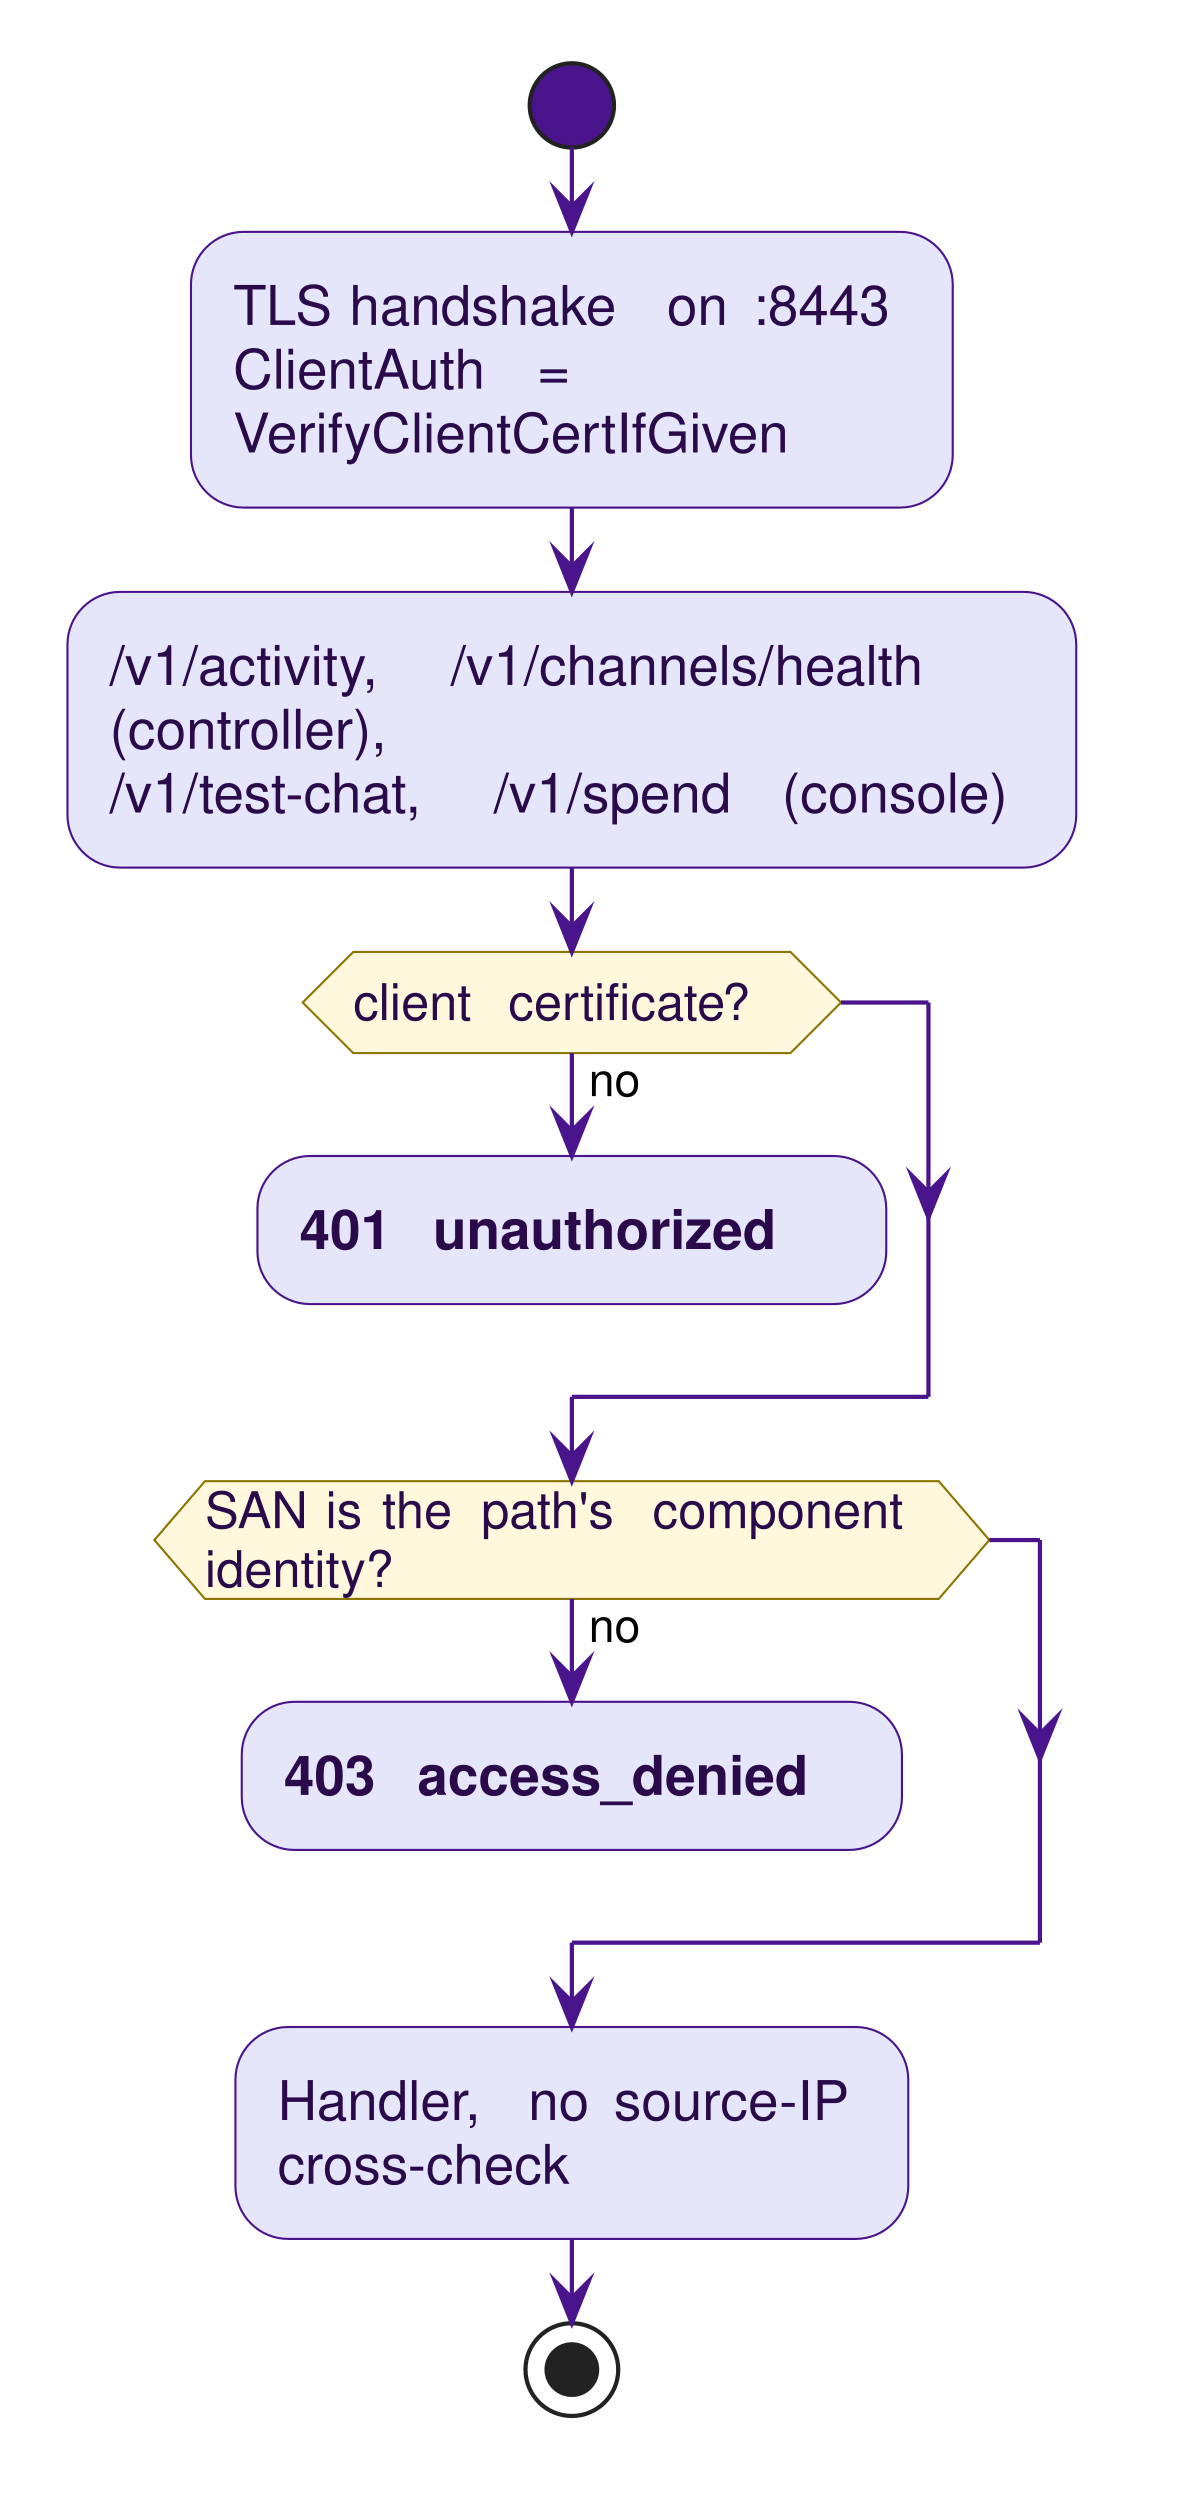
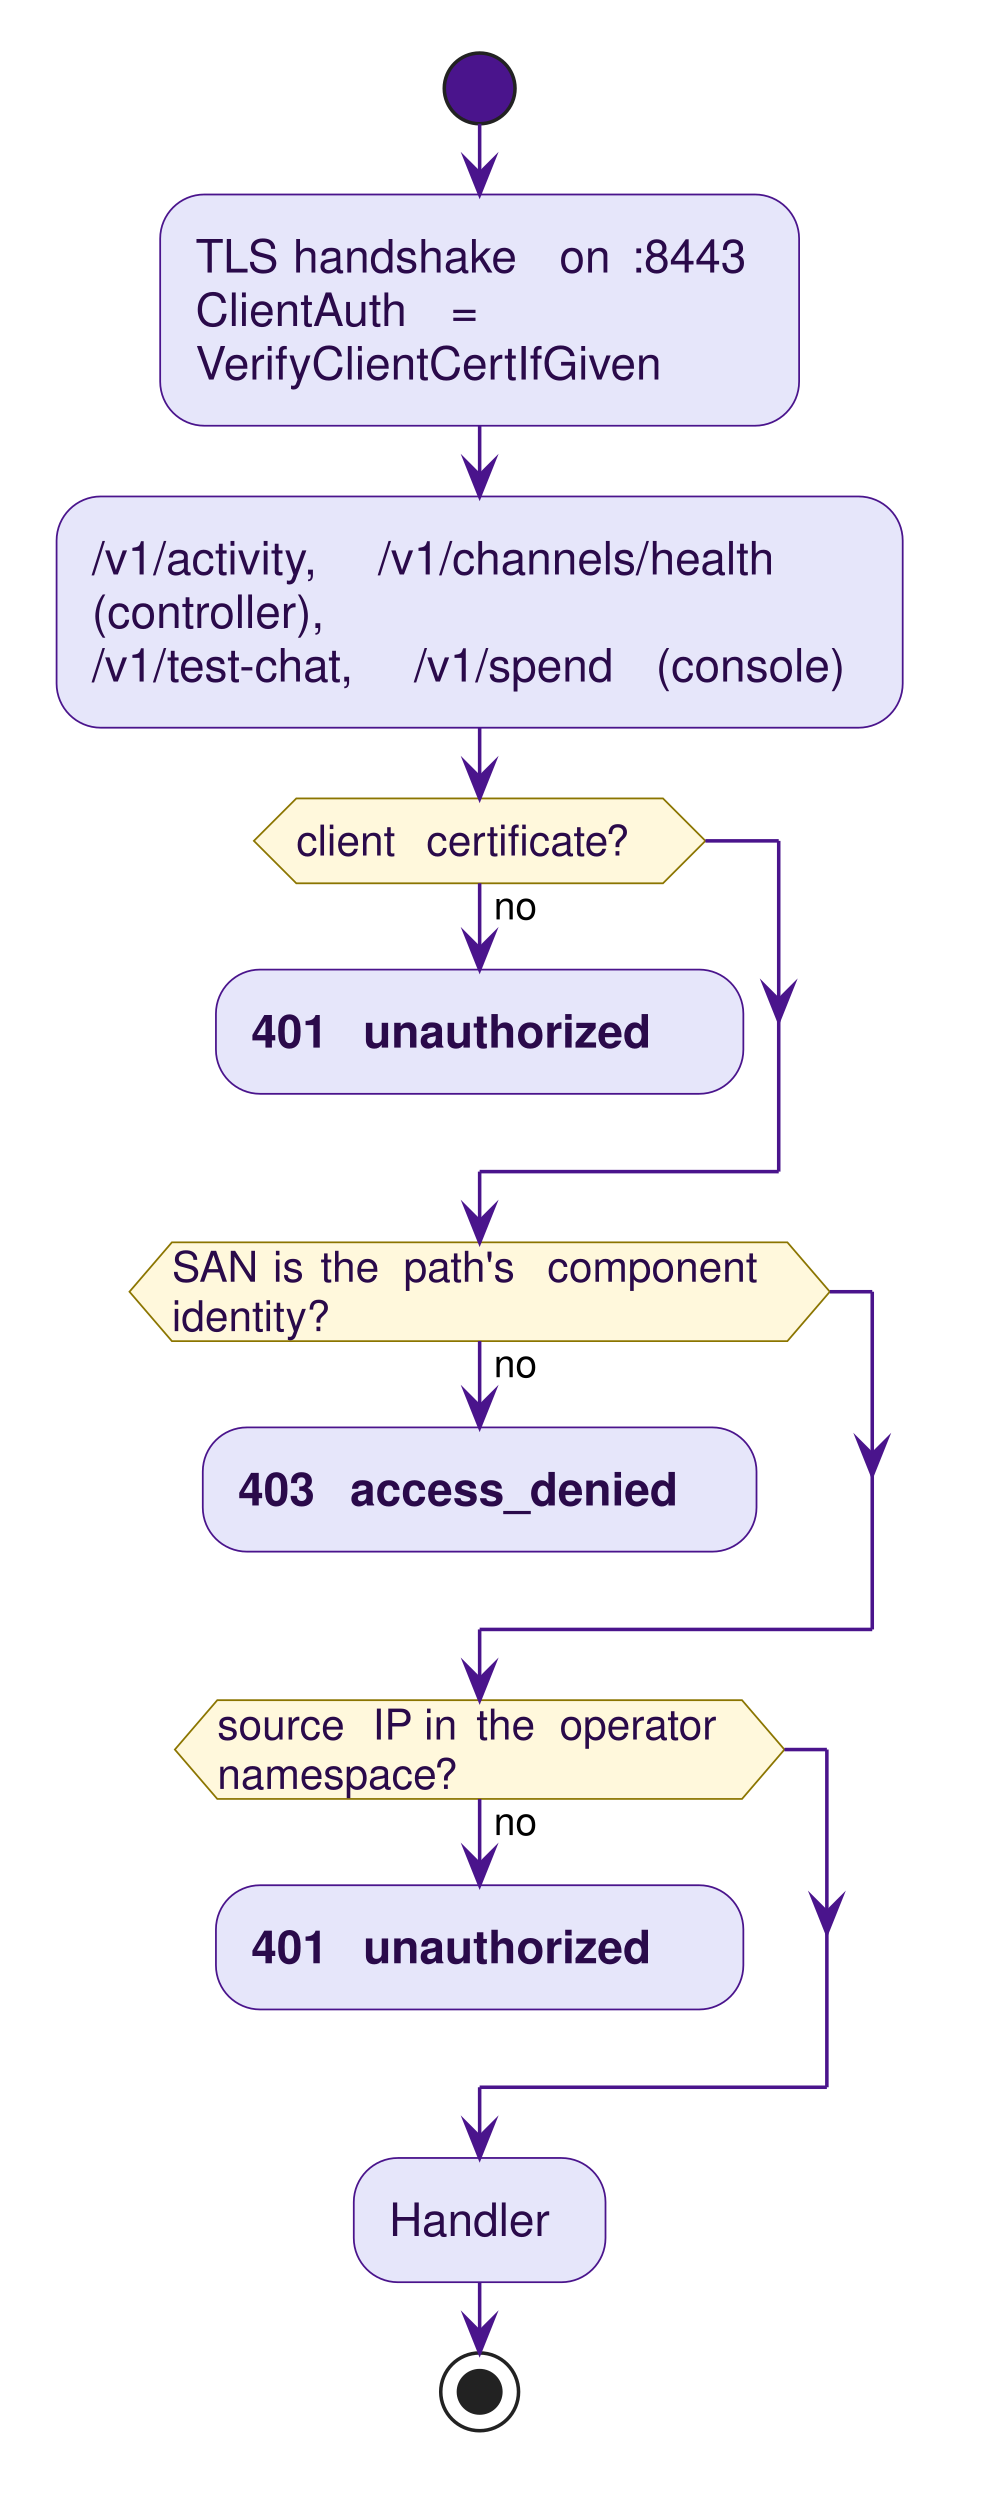
- <svg xmlns="http://www.w3.org/2000/svg" contentStyleType="text/css" data-diagram-type="ACTIVITY" height="593px" preserveAspectRatio="none" style="width:281px;height:593px;" version="1.1" viewBox="0 0 281 593" width="281px" zoomAndPan="magnify">
+ <svg xmlns="http://www.w3.org/2000/svg" contentStyleType="text/css" data-diagram-type="ACTIVITY" height="707px" preserveAspectRatio="none" style="width:281px;height:707px;" version="1.1" viewBox="0 0 281 707" width="281px" zoomAndPan="magnify">
  <defs />
  <g>
    <ellipse cx="135.643" cy="25" fill="#4A148C" rx="10" ry="10" style="stroke:#222222;stroke-width:1;" />
    <rect fill="#E6E6FA" height="65.398" rx="12.5" ry="12.5" style="stroke:#4A148C;stroke-width:0.5;" width="180.691" x="45.298" y="55" />
    <text fill="#2A0A4A" font-family="Helvetica" font-size="13" lengthAdjust="spacing" textLength="23.436" x="55.298" y="77.067">TLS</text>
    <text fill="#2A0A4A" font-family="Helvetica" font-size="13" lengthAdjust="spacing" textLength="4.132" x="78.733" y="77.067"> </text>
    <text fill="#2A0A4A" font-family="Helvetica" font-size="13" lengthAdjust="spacing" textLength="71.202" x="82.865" y="77.067">handshake</text>
    <text fill="#2A0A4A" font-family="Helvetica" font-size="13" lengthAdjust="spacing" textLength="4.132" x="154.067" y="77.067"> </text>
    <text fill="#2A0A4A" font-family="Helvetica" font-size="13" lengthAdjust="spacing" textLength="16.193" x="158.2" y="77.067">on</text>
    <text fill="#2A0A4A" font-family="Helvetica" font-size="13" lengthAdjust="spacing" textLength="4.132" x="174.392" y="77.067"> </text>
    <text fill="#2A0A4A" font-family="Helvetica" font-size="13" lengthAdjust="spacing" textLength="37.464" x="178.525" y="77.067">:8443</text>
    <text fill="#2A0A4A" font-family="Helvetica" font-size="13" lengthAdjust="spacing" textLength="68.104" x="55.298" y="92.2">ClientAuth</text>
    <text fill="#2A0A4A" font-family="Helvetica" font-size="13" lengthAdjust="spacing" textLength="4.132" x="123.402" y="92.2"> </text>
    <text fill="#2A0A4A" font-family="Helvetica" font-size="13" lengthAdjust="spacing" textLength="10.893" x="127.534" y="92.2">=</text>
    <text fill="#2A0A4A" font-family="Helvetica" font-size="13" lengthAdjust="spacing" textLength="149.297" x="55.298" y="107.332">VerifyClientCertIfGiven</text>
    <rect fill="#E6E6FA" height="65.398" rx="12.5" ry="12.5" style="stroke:#4A148C;stroke-width:0.5;" width="239.286" x="16" y="140.398" />
    <text fill="#2A0A4A" font-family="Helvetica" font-size="13" lengthAdjust="spacing" textLength="76.775" x="26" y="162.465">/v1/activity,</text>
    <text fill="#2A0A4A" font-family="Helvetica" font-size="13" lengthAdjust="spacing" textLength="4.132" x="102.775" y="162.465"> </text>
    <text fill="#2A0A4A" font-family="Helvetica" font-size="13" lengthAdjust="spacing" textLength="128.47" x="106.907" y="162.465">/v1/channels/health</text>
    <text fill="#2A0A4A" font-family="Helvetica" font-size="13" lengthAdjust="spacing" textLength="76.578" x="26" y="177.598">(controller),</text>
    <text fill="#2A0A4A" font-family="Helvetica" font-size="13" lengthAdjust="spacing" textLength="86.963" x="26" y="192.731">/v1/test-chat,</text>
    <text fill="#2A0A4A" font-family="Helvetica" font-size="13" lengthAdjust="spacing" textLength="4.132" x="112.963" y="192.731"> </text>
    <text fill="#2A0A4A" font-family="Helvetica" font-size="13" lengthAdjust="spacing" textLength="64.238" x="117.095" y="192.731">/v1/spend</text>
    <text fill="#2A0A4A" font-family="Helvetica" font-size="13" lengthAdjust="spacing" textLength="4.132" x="181.333" y="192.731"> </text>
    <text fill="#2A0A4A" font-family="Helvetica" font-size="13" lengthAdjust="spacing" textLength="59.82" x="185.466" y="192.731">(console)</text>
    <rect fill="#E6E6FA" height="35.133" rx="12.5" ry="12.5" style="stroke:#4A148C;stroke-width:0.5;" width="149.156" x="61.065" y="274.199" />
    <text fill="#2A0A4A" font-family="Helvetica" font-size="13" font-weight="700" lengthAdjust="spacing" textLength="27.136" x="71.065" y="296.266">401</text>
    <text fill="#2A0A4A" font-family="Helvetica" font-size="13" font-weight="700" lengthAdjust="spacing" textLength="4.526" x="98.201" y="296.266"> </text>
    <text fill="#2A0A4A" font-family="Helvetica" font-size="13" font-weight="700" lengthAdjust="spacing" textLength="97.494" x="102.727" y="296.266">unauthorized</text>
    <polygon fill="#FFF8DC" points="83.796,225.797,187.49,225.797,199.49,237.797,187.49,249.797,83.796,249.797,71.796,237.797,83.796,225.797" style="stroke:#8B7500;stroke-width:0.5;stroke-linejoin:miter;stroke-miterlimit:10;" />
    <text fill="#000000" font-family="Helvetica" font-size="11" lengthAdjust="spacing" textLength="13.702" x="139.643" y="260.007">no</text>
    <text fill="#2A0A4A" font-family="Helvetica" font-size="12" lengthAdjust="spacing" textLength="32.959" x="83.796" y="241.951">client</text>
    <text fill="#2A0A4A" font-family="Helvetica" font-size="12" lengthAdjust="spacing" textLength="3.814" x="116.755" y="241.951"> </text>
    <text fill="#2A0A4A" font-family="Helvetica" font-size="12" lengthAdjust="spacing" textLength="66.92" x="120.57" y="241.951">certificate?</text>
    <rect fill="#E6E6FA" height="35.133" rx="12.5" ry="12.5" style="stroke:#4A148C;stroke-width:0.5;" width="156.595" x="57.346" y="403.672" />
    <text fill="#2A0A4A" font-family="Helvetica" font-size="13" font-weight="700" lengthAdjust="spacing" textLength="27.136" x="67.346" y="425.739">403</text>
    <text fill="#2A0A4A" font-family="Helvetica" font-size="13" font-weight="700" lengthAdjust="spacing" textLength="4.526" x="94.482" y="425.739"> </text>
    <text fill="#2A0A4A" font-family="Helvetica" font-size="13" font-weight="700" lengthAdjust="spacing" textLength="104.933" x="99.008" y="425.739">access_denied</text>
    <polygon fill="#FFF8DC" points="48.614,351.332,222.672,351.332,234.672,365.301,222.672,379.269,48.614,379.269,36.614,365.301,48.614,351.332" style="stroke:#8B7500;stroke-width:0.5;stroke-linejoin:miter;stroke-miterlimit:10;" />
    <text fill="#000000" font-family="Helvetica" font-size="11" lengthAdjust="spacing" textLength="13.702" x="139.643" y="389.48">no</text>
    <text fill="#2A0A4A" font-family="Helvetica" font-size="12" lengthAdjust="spacing" textLength="24.803" x="48.614" y="362.471">SAN</text>
    <text fill="#2A0A4A" font-family="Helvetica" font-size="12" lengthAdjust="spacing" textLength="3.814" x="73.416" y="362.471"> </text>
    <text fill="#2A0A4A" font-family="Helvetica" font-size="12" lengthAdjust="spacing" textLength="9.586" x="77.231" y="362.471">is</text>
    <text fill="#2A0A4A" font-family="Helvetica" font-size="12" lengthAdjust="spacing" textLength="3.814" x="86.817" y="362.471"> </text>
    <text fill="#2A0A4A" font-family="Helvetica" font-size="12" lengthAdjust="spacing" textLength="19.693" x="90.631" y="362.471">the</text>
    <text fill="#2A0A4A" font-family="Helvetica" font-size="12" lengthAdjust="spacing" textLength="3.814" x="110.325" y="362.471"> </text>
    <text fill="#2A0A4A" font-family="Helvetica" font-size="12" lengthAdjust="spacing" textLength="36.832" x="114.139" y="362.471">path's</text>
    <text fill="#2A0A4A" font-family="Helvetica" font-size="12" lengthAdjust="spacing" textLength="3.814" x="150.971" y="362.471"> </text>
    <text fill="#2A0A4A" font-family="Helvetica" font-size="12" lengthAdjust="spacing" textLength="67.887" x="154.786" y="362.471">component</text>
    <text fill="#2A0A4A" font-family="Helvetica" font-size="12" lengthAdjust="spacing" textLength="52.154" x="48.614" y="376.44">identity?</text>
-     <rect fill="#E6E6FA" height="50.266" rx="12.5" ry="12.5" style="stroke:#4A148C;stroke-width:0.5;" width="159.598" x="55.844" y="480.805" />
-     <text fill="#2A0A4A" font-family="Helvetica" font-size="13" lengthAdjust="spacing" textLength="55.32" x="65.844" y="502.872">Handler,</text>
-     <text fill="#2A0A4A" font-family="Helvetica" font-size="13" lengthAdjust="spacing" textLength="4.132" x="121.164" y="502.872"> </text>
-     <text fill="#2A0A4A" font-family="Helvetica" font-size="13" lengthAdjust="spacing" textLength="16.193" x="125.296" y="502.872">no</text>
-     <text fill="#2A0A4A" font-family="Helvetica" font-size="13" lengthAdjust="spacing" textLength="4.132" x="141.489" y="502.872"> </text>
-     <text fill="#2A0A4A" font-family="Helvetica" font-size="13" lengthAdjust="spacing" textLength="59.82" x="145.622" y="502.872">source-IP</text>
-     <text fill="#2A0A4A" font-family="Helvetica" font-size="13" lengthAdjust="spacing" textLength="76.743" x="65.844" y="518.004">cross-check</text>
-     <ellipse cx="135.643" cy="562.07" fill="none" rx="11" ry="11" style="stroke:#222222;stroke-width:1;" />
-     <ellipse cx="135.643" cy="562.07" fill="#222222" rx="6" ry="6" style="stroke:#222222;stroke-width:1;" />
+     <rect fill="#E6E6FA" height="35.133" rx="12.5" ry="12.5" style="stroke:#4A148C;stroke-width:0.5;" width="149.156" x="61.065" y="533.144" />
+     <text fill="#2A0A4A" font-family="Helvetica" font-size="13" font-weight="700" lengthAdjust="spacing" textLength="27.136" x="71.065" y="555.211">401</text>
+     <text fill="#2A0A4A" font-family="Helvetica" font-size="13" font-weight="700" lengthAdjust="spacing" textLength="4.526" x="98.201" y="555.211"> </text>
+     <text fill="#2A0A4A" font-family="Helvetica" font-size="13" font-weight="700" lengthAdjust="spacing" textLength="97.494" x="102.727" y="555.211">unauthorized</text>
+     <polygon fill="#FFF8DC" points="61.449,480.805,209.837,480.805,221.837,494.773,209.837,508.742,61.449,508.742,49.449,494.773,61.449,480.805" style="stroke:#8B7500;stroke-width:0.5;stroke-linejoin:miter;stroke-miterlimit:10;" />
+     <text fill="#000000" font-family="Helvetica" font-size="11" lengthAdjust="spacing" textLength="13.702" x="139.643" y="518.953">no</text>
+     <text fill="#2A0A4A" font-family="Helvetica" font-size="12" lengthAdjust="spacing" textLength="40.113" x="61.449" y="491.943">source</text>
+     <text fill="#2A0A4A" font-family="Helvetica" font-size="12" lengthAdjust="spacing" textLength="3.814" x="101.562" y="491.943"> </text>
+     <text fill="#2A0A4A" font-family="Helvetica" font-size="12" lengthAdjust="spacing" textLength="10.775" x="105.376" y="491.943">IP</text>
+     <text fill="#2A0A4A" font-family="Helvetica" font-size="12" lengthAdjust="spacing" textLength="3.814" x="116.152" y="491.943"> </text>
+     <text fill="#2A0A4A" font-family="Helvetica" font-size="12" lengthAdjust="spacing" textLength="10.94" x="119.966" y="491.943">in</text>
+     <text fill="#2A0A4A" font-family="Helvetica" font-size="12" lengthAdjust="spacing" textLength="3.814" x="130.906" y="491.943"> </text>
+     <text fill="#2A0A4A" font-family="Helvetica" font-size="12" lengthAdjust="spacing" textLength="19.693" x="134.72" y="491.943">the</text>
+     <text fill="#2A0A4A" font-family="Helvetica" font-size="12" lengthAdjust="spacing" textLength="3.814" x="154.414" y="491.943"> </text>
+     <text fill="#2A0A4A" font-family="Helvetica" font-size="12" lengthAdjust="spacing" textLength="51.609" x="158.228" y="491.943">operator</text>
+     <text fill="#2A0A4A" font-family="Helvetica" font-size="12" lengthAdjust="spacing" textLength="75.603" x="61.449" y="505.912">namespace?</text>
+     <rect fill="#E6E6FA" height="35.133" rx="12.5" ry="12.5" style="stroke:#4A148C;stroke-width:0.5;" width="71.188" x="100.049" y="610.277" />
+     <text fill="#2A0A4A" font-family="Helvetica" font-size="13" lengthAdjust="spacing" textLength="51.188" x="110.049" y="632.344">Handler</text>
+     <ellipse cx="135.643" cy="676.41" fill="none" rx="11" ry="11" style="stroke:#222222;stroke-width:1;" />
+     <ellipse cx="135.643" cy="676.41" fill="#222222" rx="6" ry="6" style="stroke:#222222;stroke-width:1;" />
    <line style="stroke:#4A148C;stroke-width:1;" x1="135.643" x2="135.643" y1="35" y2="55" />
    <polygon fill="#4A148C" points="131.643,45,135.643,55,139.643,45,135.643,49" style="stroke:#4A148C;stroke-width:1;stroke-linejoin:miter;stroke-miterlimit:10;" />
    <line style="stroke:#4A148C;stroke-width:1;" x1="135.643" x2="135.643" y1="120.398" y2="140.398" />
    <polygon fill="#4A148C" points="131.643,130.398,135.643,140.398,139.643,130.398,135.643,134.398" style="stroke:#4A148C;stroke-width:1;stroke-linejoin:miter;stroke-miterlimit:10;" />
    <line style="stroke:#4A148C;stroke-width:1;" x1="135.643" x2="135.643" y1="249.797" y2="274.199" />
    <polygon fill="#4A148C" points="131.643,264.199,135.643,274.199,139.643,264.199,135.643,268.199" style="stroke:#4A148C;stroke-width:1;stroke-linejoin:miter;stroke-miterlimit:10;" />
    <line style="stroke:#4A148C;stroke-width:1;" x1="199.49" x2="220.221" y1="237.797" y2="237.797" />
    <polygon fill="#4A148C" points="216.221,278.766,220.221,288.766,224.221,278.766,220.221,282.766" style="stroke:#4A148C;stroke-width:1;stroke-linejoin:miter;stroke-miterlimit:10;" />
    <line style="stroke:#4A148C;stroke-width:1;" x1="220.221" x2="220.221" y1="237.797" y2="331.332" />
    <line style="stroke:#4A148C;stroke-width:1;" x1="220.221" x2="135.643" y1="331.332" y2="331.332" />
    <line style="stroke:#4A148C;stroke-width:1;" x1="135.643" x2="135.643" y1="331.332" y2="351.332" />
    <polygon fill="#4A148C" points="131.643,341.332,135.643,351.332,139.643,341.332,135.643,345.332" style="stroke:#4A148C;stroke-width:1;stroke-linejoin:miter;stroke-miterlimit:10;" />
    <line style="stroke:#4A148C;stroke-width:1;" x1="135.643" x2="135.643" y1="205.797" y2="225.797" />
    <polygon fill="#4A148C" points="131.643,215.797,135.643,225.797,139.643,215.797,135.643,219.797" style="stroke:#4A148C;stroke-width:1;stroke-linejoin:miter;stroke-miterlimit:10;" />
    <line style="stroke:#4A148C;stroke-width:1;" x1="135.643" x2="135.643" y1="379.269" y2="403.672" />
    <polygon fill="#4A148C" points="131.643,393.672,135.643,403.672,139.643,393.672,135.643,397.672" style="stroke:#4A148C;stroke-width:1;stroke-linejoin:miter;stroke-miterlimit:10;" />
    <line style="stroke:#4A148C;stroke-width:1;" x1="234.672" x2="246.672" y1="365.301" y2="365.301" />
    <polygon fill="#4A148C" points="242.672,407.254,246.672,417.254,250.672,407.254,246.672,411.254" style="stroke:#4A148C;stroke-width:1;stroke-linejoin:miter;stroke-miterlimit:10;" />
    <line style="stroke:#4A148C;stroke-width:1;" x1="246.672" x2="246.672" y1="365.301" y2="460.805" />
    <line style="stroke:#4A148C;stroke-width:1;" x1="246.672" x2="135.643" y1="460.805" y2="460.805" />
    <line style="stroke:#4A148C;stroke-width:1;" x1="135.643" x2="135.643" y1="460.805" y2="480.805" />
    <polygon fill="#4A148C" points="131.643,470.805,135.643,480.805,139.643,470.805,135.643,474.805" style="stroke:#4A148C;stroke-width:1;stroke-linejoin:miter;stroke-miterlimit:10;" />
-     <line style="stroke:#4A148C;stroke-width:1;" x1="135.643" x2="135.643" y1="531.07" y2="551.07" />
-     <polygon fill="#4A148C" points="131.643,541.07,135.643,551.07,139.643,541.07,135.643,545.07" style="stroke:#4A148C;stroke-width:1;stroke-linejoin:miter;stroke-miterlimit:10;" />
+     <line style="stroke:#4A148C;stroke-width:1;" x1="135.643" x2="135.643" y1="508.742" y2="533.144" />
+     <polygon fill="#4A148C" points="131.643,523.144,135.643,533.144,139.643,523.144,135.643,527.144" style="stroke:#4A148C;stroke-width:1;stroke-linejoin:miter;stroke-miterlimit:10;" />
+     <line style="stroke:#4A148C;stroke-width:1;" x1="221.837" x2="233.837" y1="494.773" y2="494.773" />
+     <polygon fill="#4A148C" points="229.837,536.727,233.837,546.727,237.837,536.727,233.837,540.727" style="stroke:#4A148C;stroke-width:1;stroke-linejoin:miter;stroke-miterlimit:10;" />
+     <line style="stroke:#4A148C;stroke-width:1;" x1="233.837" x2="233.837" y1="494.773" y2="590.277" />
+     <line style="stroke:#4A148C;stroke-width:1;" x1="233.837" x2="135.643" y1="590.277" y2="590.277" />
+     <line style="stroke:#4A148C;stroke-width:1;" x1="135.643" x2="135.643" y1="590.277" y2="610.277" />
+     <polygon fill="#4A148C" points="131.643,600.277,135.643,610.277,139.643,600.277,135.643,604.277" style="stroke:#4A148C;stroke-width:1;stroke-linejoin:miter;stroke-miterlimit:10;" />
+     <line style="stroke:#4A148C;stroke-width:1;" x1="135.643" x2="135.643" y1="645.41" y2="665.41" />
+     <polygon fill="#4A148C" points="131.643,655.41,135.643,665.41,139.643,655.41,135.643,659.41" style="stroke:#4A148C;stroke-width:1;stroke-linejoin:miter;stroke-miterlimit:10;" />
  </g>
</svg>
